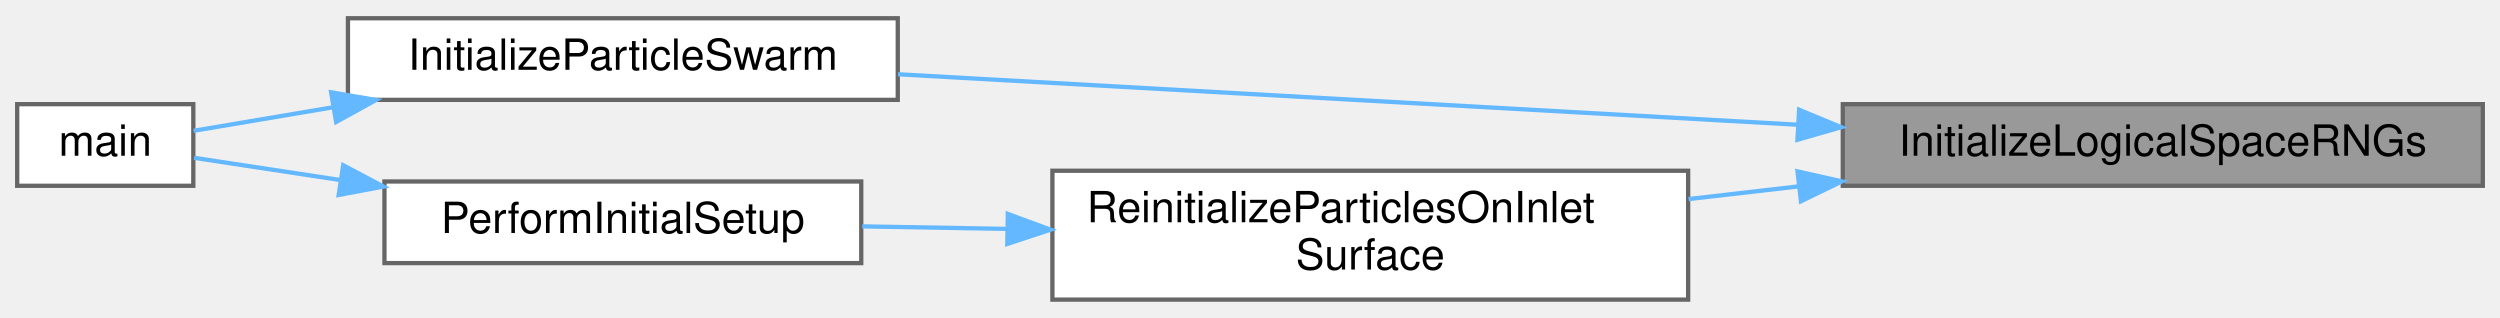
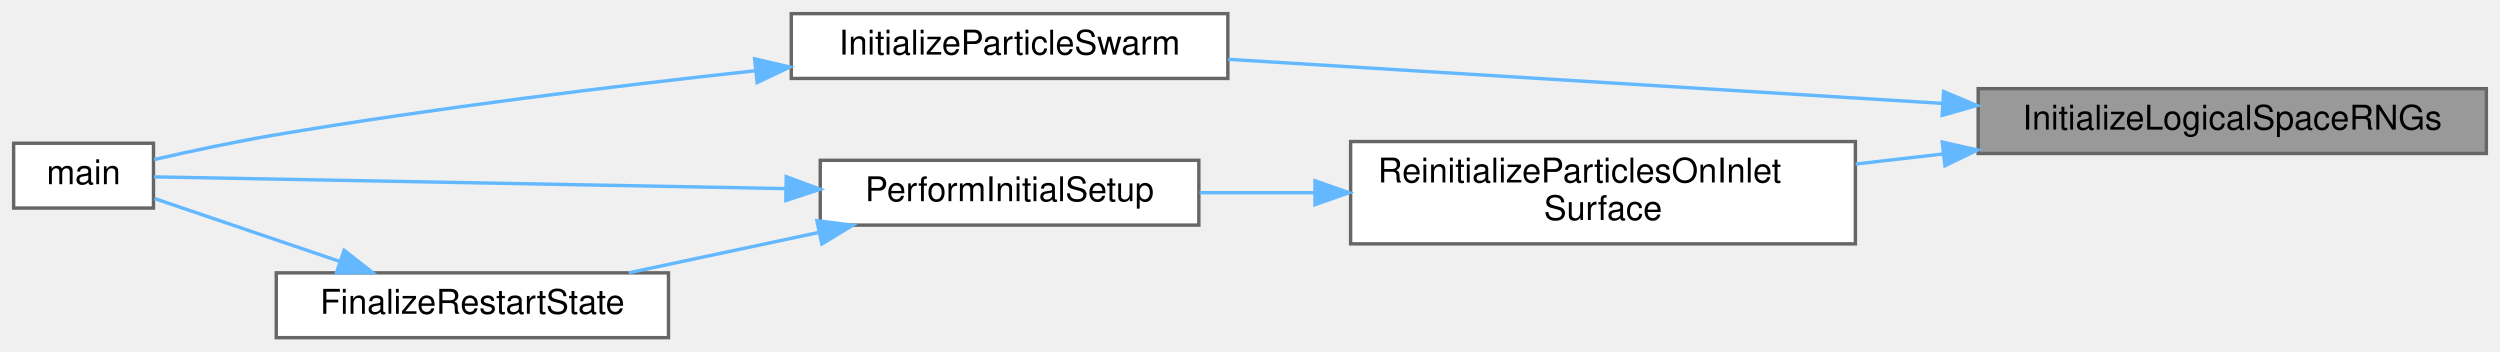
- <svg xmlns="http://www.w3.org/2000/svg" xmlns:xlink="http://www.w3.org/1999/xlink" width="582pt" height="74pt" viewBox="0.00 0.00 582.00 73.50">
-   <g id="graph0" class="graph" transform="scale(1 1) rotate(0) translate(4 69.5)">
+ <svg xmlns="http://www.w3.org/2000/svg" xmlns:xlink="http://www.w3.org/1999/xlink" width="733pt" height="103pt" viewBox="0.00 0.00 733.00 103.00">
+   <g id="graph0" class="graph" transform="scale(1 1) rotate(0) translate(4 99)">
    <g id="Node000001" class="node">
      <g id="a_Node000001">
        <a xlink:title="Initializes random number generators for logical space operations [0.0, 1.0).">
-           <polygon fill="#999999" stroke="#666666" points="574,-45.5 425,-45.5 425,-26.5 574,-26.5 574,-45.5" />
-           <text text-anchor="middle" x="499.5" y="-33.5" font-family="Helvetica,sans-Serif" font-size="10.00">InitializeLogicalSpaceRNGs</text>
+           <polygon fill="#999999" stroke="#666666" points="725,-73 576,-73 576,-54 725,-54 725,-73" />
+           <text text-anchor="middle" x="650.5" y="-61" font-family="Helvetica,sans-Serif" font-size="10.00">InitializeLogicalSpaceRNGs</text>
        </a>
      </g>
    </g>
    <g id="Node000002" class="node">
      <g id="a_Node000002">
        <a xlink:href="ParticleSwarm_8c.html#ada215a5db25227a8fd2cd2596e7d3e57" target="_top" xlink:title="Perform particle swarm initialization, particle-grid interaction, and related operations.">
-           <polygon fill="white" stroke="#666666" points="205,-65.5 77,-65.5 77,-46.5 205,-46.5 205,-65.5" />
-           <text text-anchor="middle" x="141" y="-53.5" font-family="Helvetica,sans-Serif" font-size="10.00">InitializeParticleSwarm</text>
+           <polygon fill="white" stroke="#666666" points="356,-95 228,-95 228,-76 356,-76 356,-95" />
+           <text text-anchor="middle" x="292" y="-83" font-family="Helvetica,sans-Serif" font-size="10.00">InitializeParticleSwarm</text>
        </a>
      </g>
    </g>
    <g id="edge1_Node000001_Node000002" class="edge">
      <g id="a_edge1_Node000001_Node000002">
        <a xlink:title=" ">
-           <path fill="none" stroke="#63b8ff" d="M414.54,-40.71C350.38,-44.31 263.34,-49.19 205.05,-52.46" />
-           <polygon fill="#63b8ff" stroke="#63b8ff" points="414.84,-44.2 424.63,-40.14 414.45,-37.21 414.84,-44.2" />
+           <path fill="none" stroke="#63b8ff" d="M565.54,-68.68C501.38,-72.64 414.34,-78.01 356.05,-81.61" />
+           <polygon fill="#63b8ff" stroke="#63b8ff" points="565.87,-72.17 575.63,-68.06 565.44,-65.18 565.87,-72.17" />
        </a>
      </g>
    </g>
    <g id="Node000004" class="node">
      <g id="a_Node000004">
        <a xlink:href="ParticleMotion_8c.html#abb62172d12ae65122070a3674196c8e2" target="_top" xlink:title="Re-initializes the positions of particles currently on this rank if this rank owns part of the design...">
-           <polygon fill="white" stroke="#666666" points="389,-30 241,-30 241,0 389,0 389,-30" />
-           <text text-anchor="start" x="249" y="-18" font-family="Helvetica,sans-Serif" font-size="10.00">ReinitializeParticlesOnInlet</text>
-           <text text-anchor="middle" x="315" y="-7" font-family="Helvetica,sans-Serif" font-size="10.00">Surface</text>
+           <polygon fill="white" stroke="#666666" points="540,-57.5 392,-57.5 392,-27.5 540,-27.5 540,-57.5" />
+           <text text-anchor="start" x="400" y="-45.5" font-family="Helvetica,sans-Serif" font-size="10.00">ReinitializeParticlesOnInlet</text>
+           <text text-anchor="middle" x="466" y="-34.5" font-family="Helvetica,sans-Serif" font-size="10.00">Surface</text>
        </a>
      </g>
    </g>
    <g id="edge3_Node000001_Node000004" class="edge">
      <g id="a_edge3_Node000001_Node000004">
        <a xlink:title=" ">
-           <path fill="none" stroke="#63b8ff" d="M414.79,-26.37C406.21,-25.38 397.54,-24.38 389.09,-23.41" />
-           <polygon fill="#63b8ff" stroke="#63b8ff" points="414.46,-29.85 424.8,-27.52 415.26,-22.9 414.46,-29.85" />
+           <path fill="none" stroke="#63b8ff" d="M565.79,-53.87C557.21,-52.88 548.54,-51.88 540.09,-50.91" />
+           <polygon fill="#63b8ff" stroke="#63b8ff" points="565.46,-57.35 575.8,-55.02 566.26,-50.4 565.46,-57.35" />
        </a>
      </g>
    </g>
    <g id="Node000003" class="node">
      <g id="a_Node000003">
        <a xlink:href="picsolver_8c.html#a3c04138a5bfe5d72780bb7e82a18e627" target="_top" xlink:title=" ">
-           <polygon fill="white" stroke="#666666" points="41,-45.5 0,-45.5 0,-26.5 41,-26.5 41,-45.5" />
-           <text text-anchor="middle" x="20.5" y="-33.5" font-family="Helvetica,sans-Serif" font-size="10.00">main</text>
+           <polygon fill="white" stroke="#666666" points="41,-57 0,-57 0,-38 41,-38 41,-57" />
+           <text text-anchor="middle" x="20.5" y="-45" font-family="Helvetica,sans-Serif" font-size="10.00">main</text>
        </a>
      </g>
    </g>
    <g id="edge2_Node000002_Node000003" class="edge">
      <g id="a_edge2_Node000002_Node000003">
        <a xlink:title=" ">
-           <path fill="none" stroke="#63b8ff" d="M73.52,-44.78C61.66,-42.78 50.2,-40.84 41.07,-39.3" />
-           <polygon fill="#63b8ff" stroke="#63b8ff" points="73.08,-48.26 83.53,-46.47 74.25,-41.35 73.08,-48.26" />
+           <path fill="none" stroke="#63b8ff" d="M217.57,-78.27C176.15,-73.77 123.54,-67.34 77,-59.5 65.04,-57.49 51.76,-54.64 41.19,-52.22" />
+           <polygon fill="#63b8ff" stroke="#63b8ff" points="217.26,-81.75 227.57,-79.34 218,-74.79 217.26,-81.75" />
        </a>
      </g>
    </g>
    <g id="Node000005" class="node">
      <g id="a_Node000005">
        <a xlink:href="simulation_8c.html#a4e2cad25ac1fbdc6745d6fd8fcc1bbc1" target="_top" xlink:title="Finalizes the simulation setup at t=0, ensuring a consistent state before time marching.">
-           <polygon fill="white" stroke="#666666" points="196.5,-27.5 85.5,-27.5 85.5,-8.5 196.5,-8.5 196.5,-27.5" />
-           <text text-anchor="middle" x="141" y="-15.5" font-family="Helvetica,sans-Serif" font-size="10.00">PerformInitialSetup</text>
+           <polygon fill="white" stroke="#666666" points="347.5,-52 236.5,-52 236.5,-33 347.5,-33 347.5,-52" />
+           <text text-anchor="middle" x="292" y="-40" font-family="Helvetica,sans-Serif" font-size="10.00">PerformInitialSetup</text>
        </a>
      </g>
    </g>
    <g id="edge4_Node000004_Node000005" class="edge">
      <g id="a_edge4_Node000004_Node000005">
        <a xlink:title=" ">
-           <path fill="none" stroke="#63b8ff" d="M230.51,-16.46C219.03,-16.66 207.5,-16.86 196.72,-17.05" />
-           <polygon fill="#63b8ff" stroke="#63b8ff" points="230.62,-19.95 240.56,-16.28 230.5,-12.96 230.62,-19.95" />
+           <path fill="none" stroke="#63b8ff" d="M381.51,-42.5C370.03,-42.5 358.5,-42.5 347.72,-42.5" />
+           <polygon fill="#63b8ff" stroke="#63b8ff" points="381.56,-46 391.56,-42.5 381.56,-39 381.56,-46" />
        </a>
      </g>
    </g>
-     <g id="edge5_Node000005_Node000003" class="edge">
-       <g id="a_edge5_Node000005_Node000003">
+     <g id="edge7_Node000005_Node000003" class="edge">
+       <g id="a_edge7_Node000005_Node000003">
        <a xlink:title=" ">
-           <path fill="none" stroke="#63b8ff" d="M75.27,-27.83C62.84,-29.72 50.74,-31.56 41.17,-33.01" />
-           <polygon fill="#63b8ff" stroke="#63b8ff" points="75.9,-31.28 85.26,-26.32 74.85,-24.36 75.9,-31.28" />
+           <path fill="none" stroke="#63b8ff" d="M226.26,-43.7C165.86,-44.82 79.5,-46.42 41.14,-47.14" />
+           <polygon fill="#63b8ff" stroke="#63b8ff" points="226.53,-47.2 236.46,-43.51 226.4,-40.2 226.53,-47.2" />
+         </a>
+       </g>
+     </g>
+     <g id="Node000006" class="node">
+       <g id="a_Node000006">
+         <a xlink:href="simulation_8c.html#a7bc2bae7b01f179706b367c8637534c2" target="_top" xlink:title="Performs post-load/post-init consistency checks for a restarted simulation.">
+           <polygon fill="white" stroke="#666666" points="192,-19 77,-19 77,0 192,0 192,-19" />
+           <text text-anchor="middle" x="134.5" y="-7" font-family="Helvetica,sans-Serif" font-size="10.00">FinalizeRestartState</text>
+         </a>
+       </g>
+     </g>
+     <g id="edge5_Node000005_Node000006" class="edge">
+       <g id="a_edge5_Node000005_Node000006">
+         <a xlink:title=" ">
+           <path fill="none" stroke="#63b8ff" d="M236.11,-30.85C217.86,-26.98 197.77,-22.72 180.38,-19.02" />
+           <polygon fill="#63b8ff" stroke="#63b8ff" points="235.51,-34.3 246.02,-32.96 236.97,-27.46 235.51,-34.3" />
+         </a>
+       </g>
+     </g>
+     <g id="edge6_Node000006_Node000003" class="edge">
+       <g id="a_edge6_Node000006_Node000003">
+         <a xlink:title=" ">
+           <path fill="none" stroke="#63b8ff" d="M95.73,-22.31C77.48,-28.51 56.33,-35.68 41.28,-40.79" />
+           <polygon fill="#63b8ff" stroke="#63b8ff" points="96.89,-25.62 105.24,-19.09 94.64,-18.99 96.89,-25.62" />
        </a>
      </g>
    </g>
  </g>
</svg>
